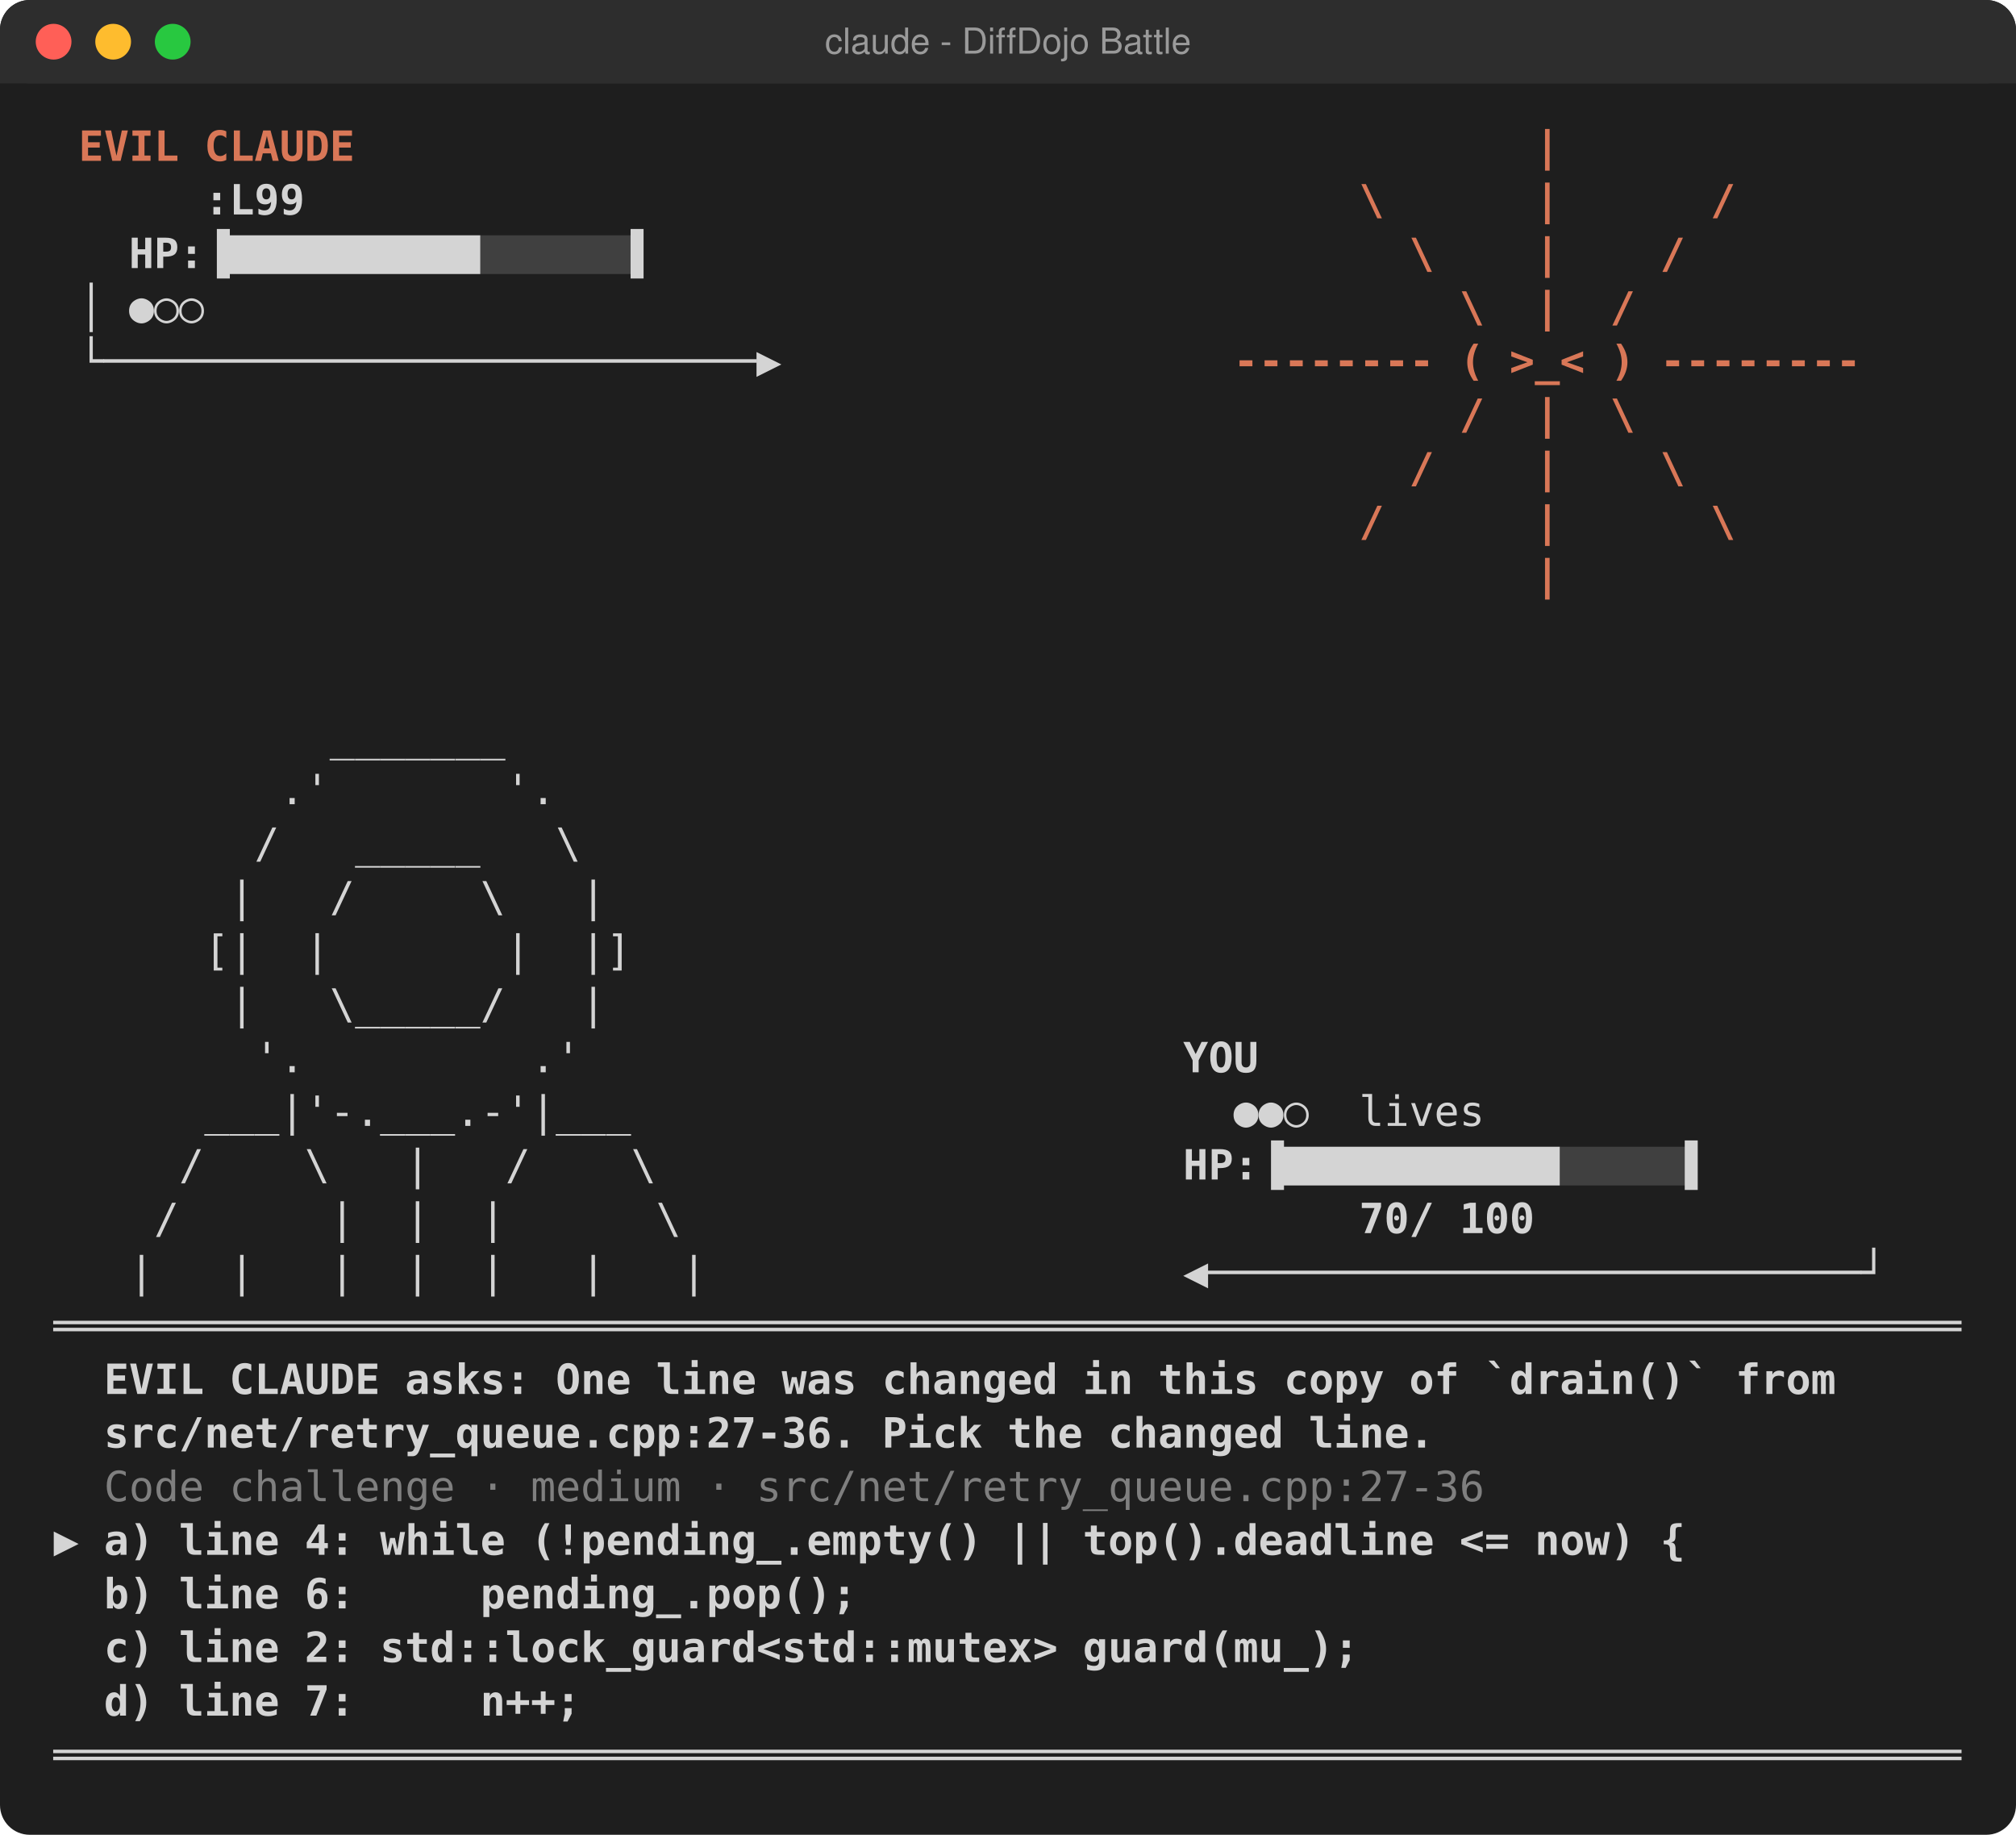
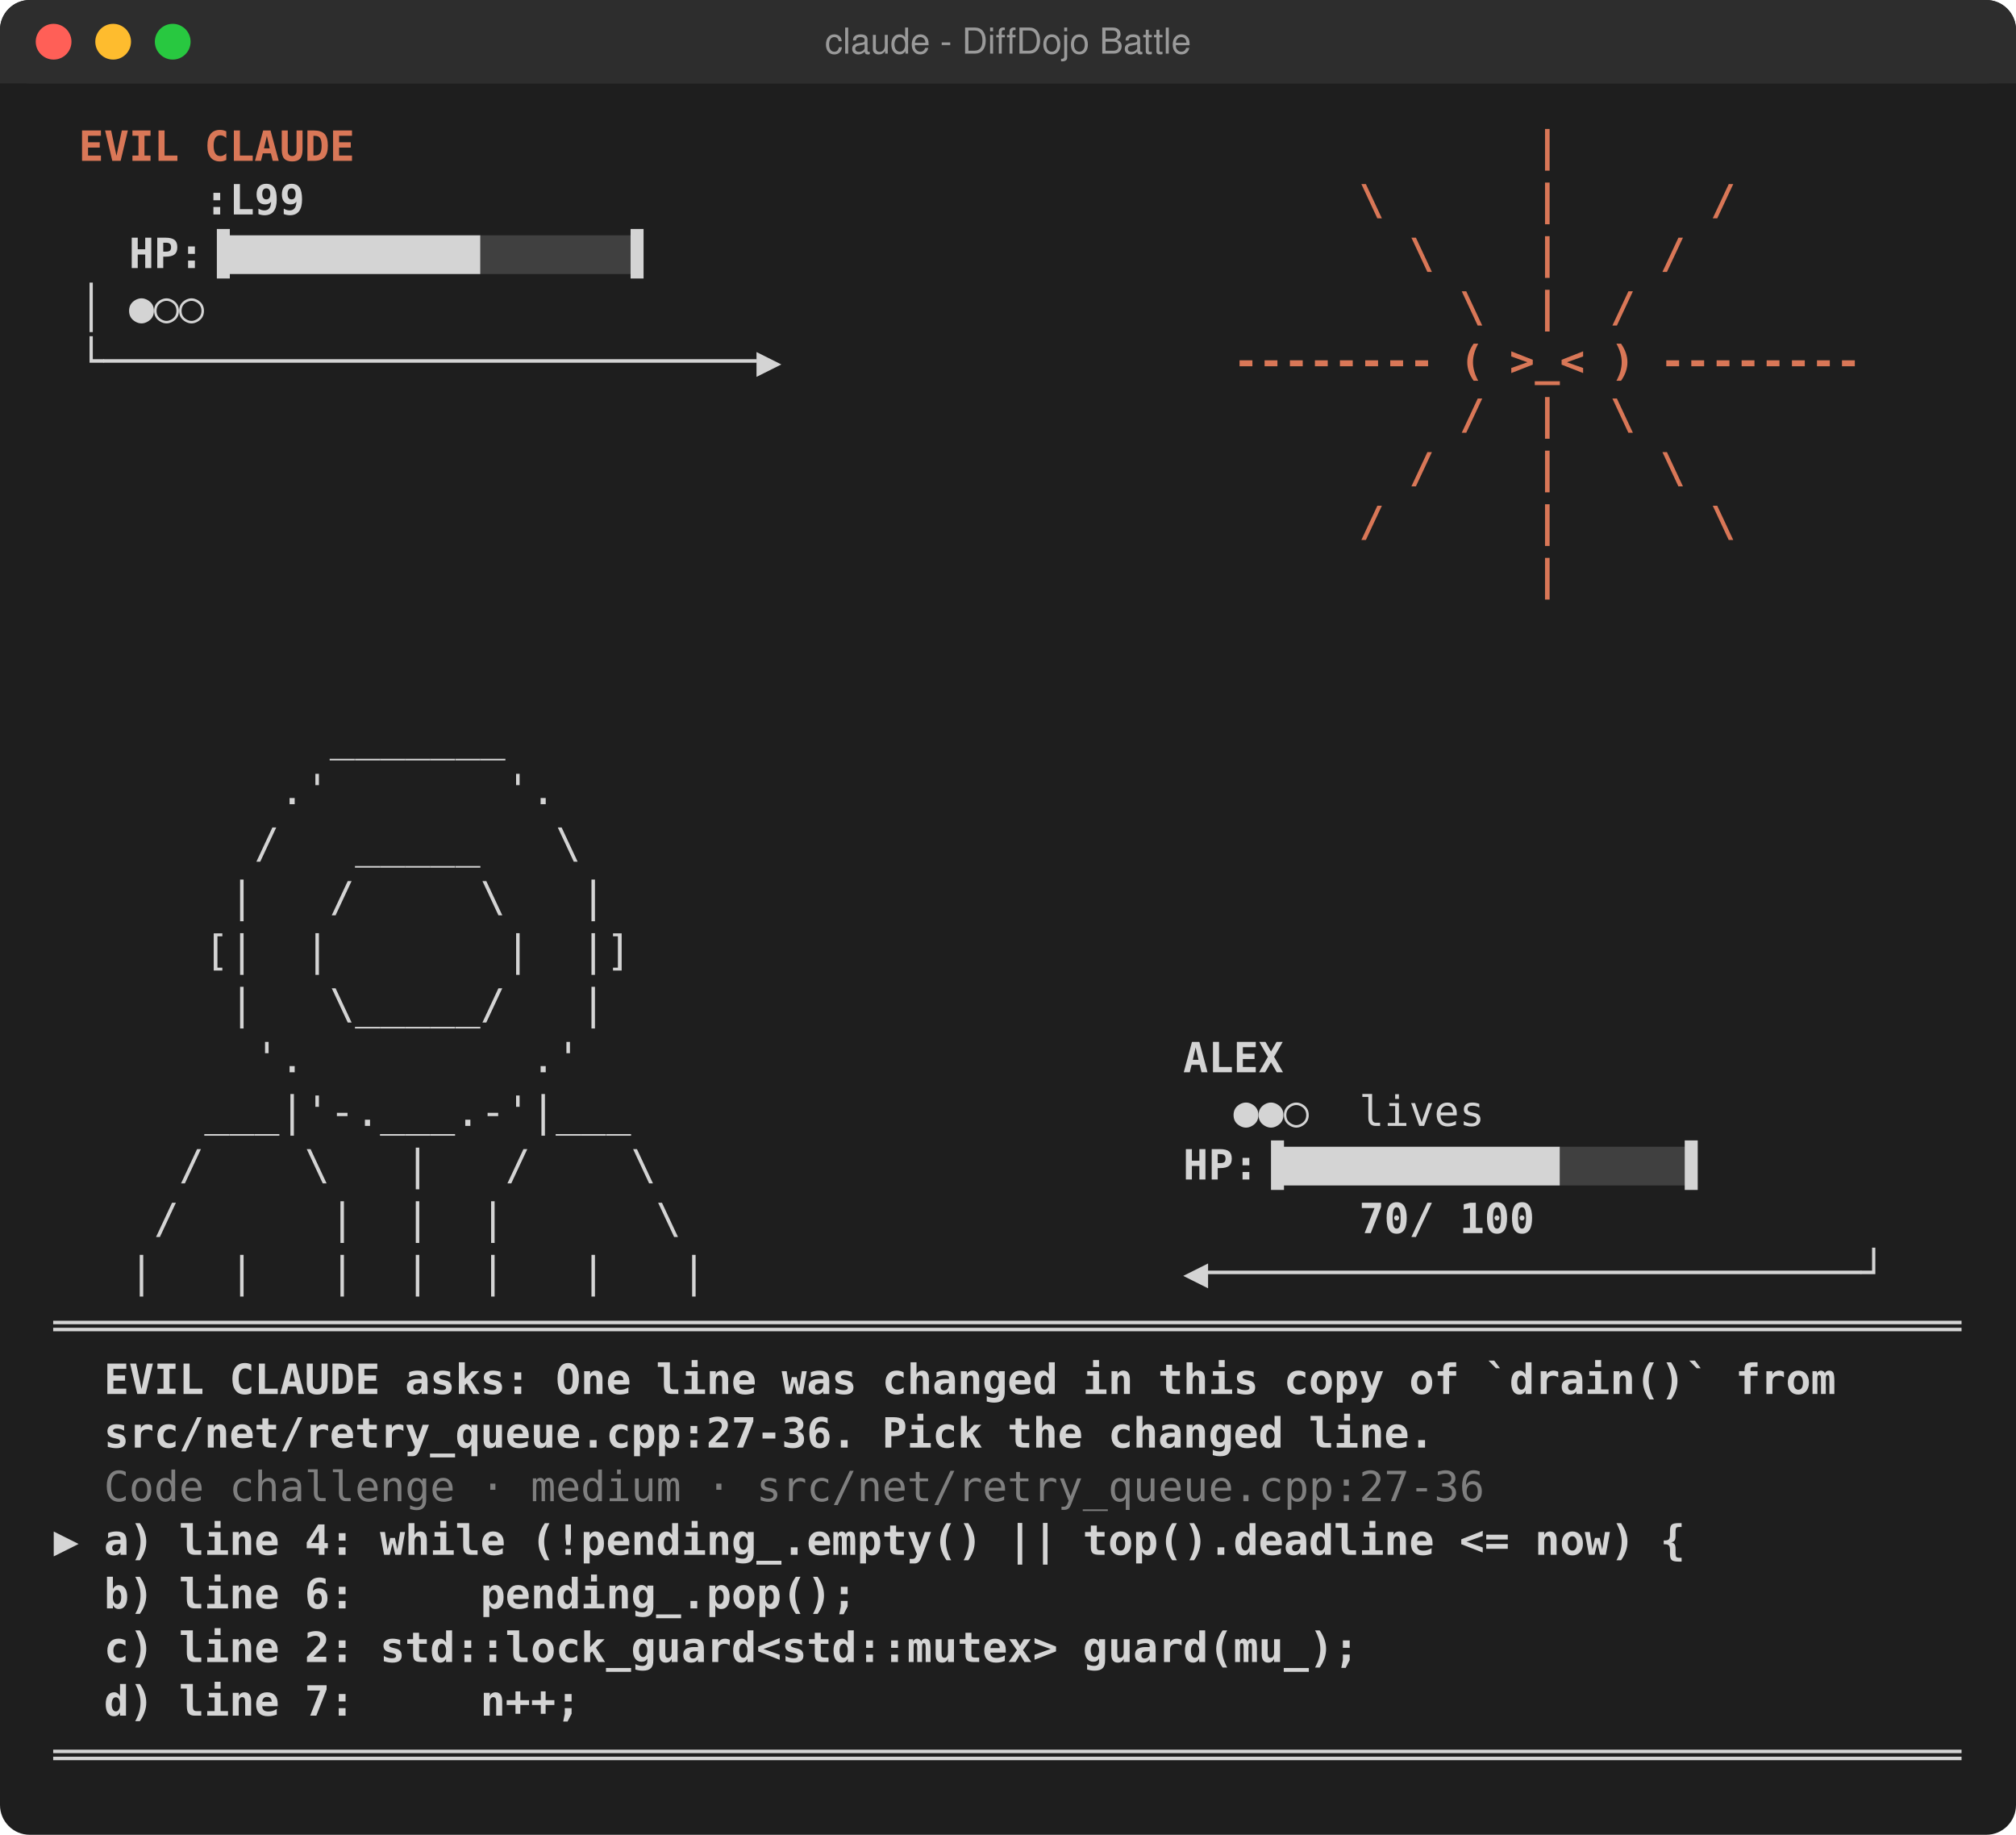
<svg xmlns="http://www.w3.org/2000/svg" width="677" height="616" viewBox="0 0 677 616" role="img" aria-label="DiffDojo Battle: fighting Evil Claude in the terminal">
  <rect width="677" height="616" rx="10" fill="#1e1e1e" />
  <rect width="677" height="28" rx="10" fill="#2d2d2d" />
  <rect y="18" width="677" height="10" fill="#2d2d2d" />
  <circle cx="18" cy="14" r="6" fill="#ff5f57" />
  <circle cx="38" cy="14" r="6" fill="#febc2e" />
  <circle cx="58" cy="14" r="6" fill="#28c840" />
  <text x="338.5" y="18" fill="#9a9a9a" font-family="Segoe UI, Helvetica, Arial, sans-serif" font-size="12" text-anchor="middle">claude - DiffDojo Battle</text>
  <g font-family="Cascadia Mono, Consolas, Menlo, 'DejaVu Sans Mono', 'Liberation Mono', monospace" font-size="14">
    <text x="26.4" y="54" fill="#d97757" font-weight="700">E</text>
    <text x="34.9" y="54" fill="#d97757" font-weight="700">V</text>
    <text x="43.3" y="54" fill="#d97757" font-weight="700">I</text>
    <text x="51.7" y="54" fill="#d97757" font-weight="700">L</text>
    <text x="68.6" y="54" fill="#d97757" font-weight="700">C</text>
    <text x="77.0" y="54" fill="#d97757" font-weight="700">L</text>
    <text x="85.4" y="54" fill="#d97757" font-weight="700">A</text>
    <text x="93.9" y="54" fill="#d97757" font-weight="700">U</text>
    <text x="102.3" y="54" fill="#d97757" font-weight="700">D</text>
    <text x="110.7" y="54" fill="#d97757" font-weight="700">E</text>
    <text x="515.4" y="54" fill="#d97757" font-weight="700">|</text>
    <text x="68.6" y="72" fill="#d4d4d4" font-weight="700">:</text>
    <text x="77.0" y="72" fill="#d4d4d4" font-weight="700">L</text>
    <text x="85.4" y="72" fill="#d4d4d4" font-weight="700">9</text>
    <text x="93.9" y="72" fill="#d4d4d4" font-weight="700">9</text>
    <text x="456.4" y="72" fill="#d97757" font-weight="700">\</text>
    <text x="515.4" y="72" fill="#d97757" font-weight="700">|</text>
    <text x="574.4" y="72" fill="#d97757" font-weight="700">/</text>
    <text x="43.3" y="90" fill="#d4d4d4" font-weight="700">H</text>
    <text x="51.7" y="90" fill="#d4d4d4" font-weight="700">P</text>
    <text x="60.1" y="90" fill="#d4d4d4" font-weight="700">:</text>
    <text x="68.6" y="90" fill="#d4d4d4">▐</text>
    <rect x="77.0" y="79" width="84.3" height="13" fill="#d4d4d4" />
    <rect x="161.3" y="79" width="50.6" height="13" fill="#7f7f7f" opacity="0.35" />
    <text x="211.9" y="90" fill="#d4d4d4">▌</text>
    <text x="473.2" y="90" fill="#d97757" font-weight="700">\</text>
    <text x="515.4" y="90" fill="#d97757" font-weight="700">|</text>
    <text x="557.5" y="90" fill="#d97757" font-weight="700">/</text>
    <text x="26.4" y="108" fill="#d4d4d4">│</text>
    <text x="43.3" y="108" fill="#d4d4d4">●</text>
    <text x="51.7" y="108" fill="#d4d4d4">○</text>
    <text x="60.1" y="108" fill="#d4d4d4">○</text>
    <text x="490.1" y="108" fill="#d97757" font-weight="700">\</text>
    <text x="515.4" y="108" fill="#d97757" font-weight="700">|</text>
    <text x="540.7" y="108" fill="#d97757" font-weight="700">/</text>
    <text x="26.4" y="126" fill="#d4d4d4">└</text>
    <text x="34.9" y="126" fill="#d4d4d4" textLength="219.2" lengthAdjust="spacingAndGlyphs">──────────────────────────</text>
    <text x="254.0" y="126" fill="#d4d4d4">▶</text>
    <text x="414.2" y="126" fill="#d97757" font-weight="700">-</text>
    <text x="422.6" y="126" fill="#d97757" font-weight="700">-</text>
    <text x="431.1" y="126" fill="#d97757" font-weight="700">-</text>
    <text x="439.5" y="126" fill="#d97757" font-weight="700">-</text>
    <text x="447.9" y="126" fill="#d97757" font-weight="700">-</text>
    <text x="456.4" y="126" fill="#d97757" font-weight="700">-</text>
    <text x="464.8" y="126" fill="#d97757" font-weight="700">-</text>
    <text x="473.2" y="126" fill="#d97757" font-weight="700">-</text>
    <text x="490.1" y="126" fill="#d97757" font-weight="700">(</text>
    <text x="506.9" y="126" fill="#d97757" font-weight="700">&gt;</text>
    <text x="515.4" y="126" fill="#d97757" font-weight="700">_</text>
    <text x="523.8" y="126" fill="#d97757" font-weight="700">&lt;</text>
    <text x="540.7" y="126" fill="#d97757" font-weight="700">)</text>
    <text x="557.5" y="126" fill="#d97757" font-weight="700">-</text>
    <text x="565.9" y="126" fill="#d97757" font-weight="700">-</text>
    <text x="574.4" y="126" fill="#d97757" font-weight="700">-</text>
    <text x="582.8" y="126" fill="#d97757" font-weight="700">-</text>
    <text x="591.2" y="126" fill="#d97757" font-weight="700">-</text>
    <text x="599.7" y="126" fill="#d97757" font-weight="700">-</text>
    <text x="608.1" y="126" fill="#d97757" font-weight="700">-</text>
    <text x="616.5" y="126" fill="#d97757" font-weight="700">-</text>
    <text x="490.1" y="144" fill="#d97757" font-weight="700">/</text>
    <text x="515.4" y="144" fill="#d97757" font-weight="700">|</text>
    <text x="540.7" y="144" fill="#d97757" font-weight="700">\</text>
    <text x="473.2" y="162" fill="#d97757" font-weight="700">/</text>
    <text x="515.4" y="162" fill="#d97757" font-weight="700">|</text>
    <text x="557.5" y="162" fill="#d97757" font-weight="700">\</text>
    <text x="456.4" y="180" fill="#d97757" font-weight="700">/</text>
    <text x="515.4" y="180" fill="#d97757" font-weight="700">|</text>
    <text x="574.4" y="180" fill="#d97757" font-weight="700">\</text>
    <text x="515.4" y="198" fill="#d97757" font-weight="700">|</text>
    <text x="110.7" y="252" fill="#d4d4d4">_</text>
    <text x="119.2" y="252" fill="#d4d4d4">_</text>
    <text x="127.6" y="252" fill="#d4d4d4">_</text>
    <text x="136.0" y="252" fill="#d4d4d4">_</text>
    <text x="144.4" y="252" fill="#d4d4d4">_</text>
    <text x="152.9" y="252" fill="#d4d4d4">_</text>
    <text x="161.3" y="252" fill="#d4d4d4">_</text>
    <text x="93.9" y="270" fill="#d4d4d4">.</text>
    <text x="102.3" y="270" fill="#d4d4d4">'</text>
    <text x="169.7" y="270" fill="#d4d4d4">'</text>
    <text x="178.2" y="270" fill="#d4d4d4">.</text>
    <text x="85.4" y="288" fill="#d4d4d4">/</text>
    <text x="119.2" y="288" fill="#d4d4d4">_</text>
    <text x="127.6" y="288" fill="#d4d4d4">_</text>
    <text x="136.0" y="288" fill="#d4d4d4">_</text>
    <text x="144.4" y="288" fill="#d4d4d4">_</text>
    <text x="152.9" y="288" fill="#d4d4d4">_</text>
    <text x="186.6" y="288" fill="#d4d4d4">\</text>
    <text x="77.0" y="306" fill="#d4d4d4">|</text>
    <text x="110.7" y="306" fill="#d4d4d4">/</text>
    <text x="161.3" y="306" fill="#d4d4d4">\</text>
    <text x="195.0" y="306" fill="#d4d4d4">|</text>
    <text x="68.6" y="324" fill="#d4d4d4">[</text>
    <text x="77.0" y="324" fill="#d4d4d4">|</text>
    <text x="102.3" y="324" fill="#d4d4d4">|</text>
    <text x="169.7" y="324" fill="#d4d4d4">|</text>
    <text x="195.0" y="324" fill="#d4d4d4">|</text>
    <text x="203.5" y="324" fill="#d4d4d4">]</text>
    <text x="77.0" y="342" fill="#d4d4d4">|</text>
    <text x="110.7" y="342" fill="#d4d4d4">\</text>
    <text x="119.2" y="342" fill="#d4d4d4">_</text>
    <text x="127.6" y="342" fill="#d4d4d4">_</text>
    <text x="136.0" y="342" fill="#d4d4d4">_</text>
    <text x="144.4" y="342" fill="#d4d4d4">_</text>
    <text x="152.9" y="342" fill="#d4d4d4">_</text>
    <text x="161.3" y="342" fill="#d4d4d4">/</text>
    <text x="195.0" y="342" fill="#d4d4d4">|</text>
    <text x="85.4" y="360" fill="#d4d4d4">'</text>
    <text x="93.9" y="360" fill="#d4d4d4">.</text>
    <text x="178.2" y="360" fill="#d4d4d4">.</text>
    <text x="186.6" y="360" fill="#d4d4d4">'</text>
-     <text x="397.3" y="360" fill="#d4d4d4" font-weight="700">Y</text>
-     <text x="405.8" y="360" fill="#d4d4d4" font-weight="700">O</text>
-     <text x="414.2" y="360" fill="#d4d4d4" font-weight="700">U</text>
+     <text x="397.3" y="360" fill="#d4d4d4" font-weight="700">A</text>
+     <text x="405.8" y="360" fill="#d4d4d4" font-weight="700">L</text>
+     <text x="414.2" y="360" fill="#d4d4d4" font-weight="700">E</text>
+     <text x="422.6" y="360" fill="#d4d4d4" font-weight="700">X</text>
    <text x="68.6" y="378" fill="#d4d4d4">_</text>
    <text x="77.0" y="378" fill="#d4d4d4">_</text>
    <text x="85.4" y="378" fill="#d4d4d4">_</text>
    <text x="93.9" y="378" fill="#d4d4d4">|</text>
    <text x="102.3" y="378" fill="#d4d4d4">'</text>
    <text x="110.7" y="378" fill="#d4d4d4">-</text>
    <text x="119.2" y="378" fill="#d4d4d4">.</text>
    <text x="127.6" y="378" fill="#d4d4d4">_</text>
    <text x="136.0" y="378" fill="#d4d4d4">_</text>
    <text x="144.4" y="378" fill="#d4d4d4">_</text>
    <text x="152.9" y="378" fill="#d4d4d4">.</text>
    <text x="161.3" y="378" fill="#d4d4d4">-</text>
    <text x="169.7" y="378" fill="#d4d4d4">'</text>
    <text x="178.2" y="378" fill="#d4d4d4">|</text>
    <text x="186.6" y="378" fill="#d4d4d4">_</text>
    <text x="195.0" y="378" fill="#d4d4d4">_</text>
    <text x="203.5" y="378" fill="#d4d4d4">_</text>
    <text x="414.2" y="378" fill="#d4d4d4">●</text>
    <text x="422.6" y="378" fill="#d4d4d4">●</text>
    <text x="431.1" y="378" fill="#d4d4d4">○</text>
    <text x="456.4" y="378" fill="#d4d4d4">l</text>
    <text x="464.8" y="378" fill="#d4d4d4">i</text>
    <text x="473.2" y="378" fill="#d4d4d4">v</text>
    <text x="481.6" y="378" fill="#d4d4d4">e</text>
    <text x="490.1" y="378" fill="#d4d4d4">s</text>
    <text x="60.1" y="396" fill="#d4d4d4">/</text>
    <text x="102.3" y="396" fill="#d4d4d4">\</text>
    <text x="136.0" y="396" fill="#d4d4d4">|</text>
    <text x="169.7" y="396" fill="#d4d4d4">/</text>
    <text x="211.9" y="396" fill="#d4d4d4">\</text>
    <text x="397.3" y="396" fill="#d4d4d4" font-weight="700">H</text>
    <text x="405.8" y="396" fill="#d4d4d4" font-weight="700">P</text>
    <text x="414.2" y="396" fill="#d4d4d4" font-weight="700">:</text>
    <text x="422.6" y="396" fill="#d4d4d4">▐</text>
    <rect x="431.1" y="385" width="92.7" height="13" fill="#d4d4d4" />
    <rect x="523.8" y="385" width="42.1" height="13" fill="#7f7f7f" opacity="0.35" />
    <text x="565.9" y="396" fill="#d4d4d4">▌</text>
    <text x="51.7" y="414" fill="#d4d4d4">/</text>
    <text x="110.7" y="414" fill="#d4d4d4">|</text>
    <text x="136.0" y="414" fill="#d4d4d4">|</text>
    <text x="161.3" y="414" fill="#d4d4d4">|</text>
    <text x="220.3" y="414" fill="#d4d4d4">\</text>
    <text x="456.4" y="414" fill="#d4d4d4" font-weight="700">7</text>
    <text x="464.8" y="414" fill="#d4d4d4" font-weight="700">0</text>
    <text x="473.2" y="414" fill="#d4d4d4" font-weight="700">/</text>
    <text x="490.1" y="414" fill="#d4d4d4" font-weight="700">1</text>
    <text x="498.5" y="414" fill="#d4d4d4" font-weight="700">0</text>
    <text x="506.9" y="414" fill="#d4d4d4" font-weight="700">0</text>
    <text x="43.3" y="432" fill="#d4d4d4">|</text>
    <text x="77.0" y="432" fill="#d4d4d4">|</text>
    <text x="110.7" y="432" fill="#d4d4d4">|</text>
    <text x="136.0" y="432" fill="#d4d4d4">|</text>
    <text x="161.3" y="432" fill="#d4d4d4">|</text>
    <text x="195.0" y="432" fill="#d4d4d4">|</text>
    <text x="228.8" y="432" fill="#d4d4d4">|</text>
    <text x="397.3" y="432" fill="#d4d4d4">◀</text>
    <text x="405.8" y="432" fill="#d4d4d4" textLength="219.2" lengthAdjust="spacingAndGlyphs">──────────────────────────</text>
    <text x="625.0" y="432" fill="#d4d4d4">┘</text>
    <text x="18.0" y="450" fill="#d4d4d4" textLength="640.7" lengthAdjust="spacingAndGlyphs">════════════════════════════════════════════════════════════════════════════</text>
    <text x="34.9" y="468" fill="#d4d4d4" font-weight="700">E</text>
    <text x="43.3" y="468" fill="#d4d4d4" font-weight="700">V</text>
    <text x="51.7" y="468" fill="#d4d4d4" font-weight="700">I</text>
    <text x="60.1" y="468" fill="#d4d4d4" font-weight="700">L</text>
    <text x="77.0" y="468" fill="#d4d4d4" font-weight="700">C</text>
    <text x="85.4" y="468" fill="#d4d4d4" font-weight="700">L</text>
    <text x="93.9" y="468" fill="#d4d4d4" font-weight="700">A</text>
    <text x="102.3" y="468" fill="#d4d4d4" font-weight="700">U</text>
    <text x="110.7" y="468" fill="#d4d4d4" font-weight="700">D</text>
    <text x="119.2" y="468" fill="#d4d4d4" font-weight="700">E</text>
    <text x="136.0" y="468" fill="#d4d4d4" font-weight="700">a</text>
    <text x="144.4" y="468" fill="#d4d4d4" font-weight="700">s</text>
    <text x="152.9" y="468" fill="#d4d4d4" font-weight="700">k</text>
    <text x="161.3" y="468" fill="#d4d4d4" font-weight="700">s</text>
    <text x="169.7" y="468" fill="#d4d4d4" font-weight="700">:</text>
    <text x="186.6" y="468" fill="#d4d4d4" font-weight="700">O</text>
    <text x="195.0" y="468" fill="#d4d4d4" font-weight="700">n</text>
    <text x="203.5" y="468" fill="#d4d4d4" font-weight="700">e</text>
    <text x="220.3" y="468" fill="#d4d4d4" font-weight="700">l</text>
    <text x="228.8" y="468" fill="#d4d4d4" font-weight="700">i</text>
    <text x="237.2" y="468" fill="#d4d4d4" font-weight="700">n</text>
    <text x="245.6" y="468" fill="#d4d4d4" font-weight="700">e</text>
    <text x="262.5" y="468" fill="#d4d4d4" font-weight="700">w</text>
    <text x="270.9" y="468" fill="#d4d4d4" font-weight="700">a</text>
    <text x="279.3" y="468" fill="#d4d4d4" font-weight="700">s</text>
    <text x="296.2" y="468" fill="#d4d4d4" font-weight="700">c</text>
    <text x="304.6" y="468" fill="#d4d4d4" font-weight="700">h</text>
    <text x="313.1" y="468" fill="#d4d4d4" font-weight="700">a</text>
    <text x="321.5" y="468" fill="#d4d4d4" font-weight="700">n</text>
    <text x="329.9" y="468" fill="#d4d4d4" font-weight="700">g</text>
    <text x="338.3" y="468" fill="#d4d4d4" font-weight="700">e</text>
    <text x="346.8" y="468" fill="#d4d4d4" font-weight="700">d</text>
    <text x="363.6" y="468" fill="#d4d4d4" font-weight="700">i</text>
    <text x="372.1" y="468" fill="#d4d4d4" font-weight="700">n</text>
    <text x="388.9" y="468" fill="#d4d4d4" font-weight="700">t</text>
    <text x="397.3" y="468" fill="#d4d4d4" font-weight="700">h</text>
    <text x="405.8" y="468" fill="#d4d4d4" font-weight="700">i</text>
    <text x="414.2" y="468" fill="#d4d4d4" font-weight="700">s</text>
    <text x="431.1" y="468" fill="#d4d4d4" font-weight="700">c</text>
    <text x="439.5" y="468" fill="#d4d4d4" font-weight="700">o</text>
    <text x="447.9" y="468" fill="#d4d4d4" font-weight="700">p</text>
    <text x="456.4" y="468" fill="#d4d4d4" font-weight="700">y</text>
    <text x="473.2" y="468" fill="#d4d4d4" font-weight="700">o</text>
    <text x="481.6" y="468" fill="#d4d4d4" font-weight="700">f</text>
    <text x="498.5" y="468" fill="#d4d4d4" font-weight="700">`</text>
    <text x="506.9" y="468" fill="#d4d4d4" font-weight="700">d</text>
    <text x="515.4" y="468" fill="#d4d4d4" font-weight="700">r</text>
    <text x="523.8" y="468" fill="#d4d4d4" font-weight="700">a</text>
    <text x="532.2" y="468" fill="#d4d4d4" font-weight="700">i</text>
    <text x="540.7" y="468" fill="#d4d4d4" font-weight="700">n</text>
    <text x="549.1" y="468" fill="#d4d4d4" font-weight="700">(</text>
    <text x="557.5" y="468" fill="#d4d4d4" font-weight="700">)</text>
    <text x="565.9" y="468" fill="#d4d4d4" font-weight="700">`</text>
    <text x="582.8" y="468" fill="#d4d4d4" font-weight="700">f</text>
    <text x="591.2" y="468" fill="#d4d4d4" font-weight="700">r</text>
    <text x="599.7" y="468" fill="#d4d4d4" font-weight="700">o</text>
    <text x="608.1" y="468" fill="#d4d4d4" font-weight="700">m</text>
    <text x="34.9" y="486" fill="#d4d4d4" font-weight="700">s</text>
    <text x="43.3" y="486" fill="#d4d4d4" font-weight="700">r</text>
    <text x="51.7" y="486" fill="#d4d4d4" font-weight="700">c</text>
    <text x="60.1" y="486" fill="#d4d4d4" font-weight="700">/</text>
    <text x="68.6" y="486" fill="#d4d4d4" font-weight="700">n</text>
    <text x="77.0" y="486" fill="#d4d4d4" font-weight="700">e</text>
    <text x="85.4" y="486" fill="#d4d4d4" font-weight="700">t</text>
    <text x="93.9" y="486" fill="#d4d4d4" font-weight="700">/</text>
    <text x="102.3" y="486" fill="#d4d4d4" font-weight="700">r</text>
    <text x="110.7" y="486" fill="#d4d4d4" font-weight="700">e</text>
    <text x="119.2" y="486" fill="#d4d4d4" font-weight="700">t</text>
    <text x="127.6" y="486" fill="#d4d4d4" font-weight="700">r</text>
    <text x="136.0" y="486" fill="#d4d4d4" font-weight="700">y</text>
    <text x="144.4" y="486" fill="#d4d4d4" font-weight="700">_</text>
    <text x="152.9" y="486" fill="#d4d4d4" font-weight="700">q</text>
    <text x="161.3" y="486" fill="#d4d4d4" font-weight="700">u</text>
    <text x="169.7" y="486" fill="#d4d4d4" font-weight="700">e</text>
    <text x="178.2" y="486" fill="#d4d4d4" font-weight="700">u</text>
    <text x="186.6" y="486" fill="#d4d4d4" font-weight="700">e</text>
    <text x="195.0" y="486" fill="#d4d4d4" font-weight="700">.</text>
    <text x="203.5" y="486" fill="#d4d4d4" font-weight="700">c</text>
    <text x="211.9" y="486" fill="#d4d4d4" font-weight="700">p</text>
    <text x="220.3" y="486" fill="#d4d4d4" font-weight="700">p</text>
    <text x="228.8" y="486" fill="#d4d4d4" font-weight="700">:</text>
    <text x="237.2" y="486" fill="#d4d4d4" font-weight="700">2</text>
    <text x="245.6" y="486" fill="#d4d4d4" font-weight="700">7</text>
    <text x="254.0" y="486" fill="#d4d4d4" font-weight="700">-</text>
    <text x="262.5" y="486" fill="#d4d4d4" font-weight="700">3</text>
    <text x="270.9" y="486" fill="#d4d4d4" font-weight="700">6</text>
    <text x="279.3" y="486" fill="#d4d4d4" font-weight="700">.</text>
    <text x="296.2" y="486" fill="#d4d4d4" font-weight="700">P</text>
    <text x="304.6" y="486" fill="#d4d4d4" font-weight="700">i</text>
    <text x="313.1" y="486" fill="#d4d4d4" font-weight="700">c</text>
    <text x="321.5" y="486" fill="#d4d4d4" font-weight="700">k</text>
    <text x="338.3" y="486" fill="#d4d4d4" font-weight="700">t</text>
    <text x="346.8" y="486" fill="#d4d4d4" font-weight="700">h</text>
    <text x="355.2" y="486" fill="#d4d4d4" font-weight="700">e</text>
    <text x="372.1" y="486" fill="#d4d4d4" font-weight="700">c</text>
    <text x="380.5" y="486" fill="#d4d4d4" font-weight="700">h</text>
    <text x="388.9" y="486" fill="#d4d4d4" font-weight="700">a</text>
    <text x="397.3" y="486" fill="#d4d4d4" font-weight="700">n</text>
    <text x="405.8" y="486" fill="#d4d4d4" font-weight="700">g</text>
    <text x="414.2" y="486" fill="#d4d4d4" font-weight="700">e</text>
    <text x="422.6" y="486" fill="#d4d4d4" font-weight="700">d</text>
    <text x="439.5" y="486" fill="#d4d4d4" font-weight="700">l</text>
    <text x="447.9" y="486" fill="#d4d4d4" font-weight="700">i</text>
    <text x="456.4" y="486" fill="#d4d4d4" font-weight="700">n</text>
    <text x="464.8" y="486" fill="#d4d4d4" font-weight="700">e</text>
    <text x="473.2" y="486" fill="#d4d4d4" font-weight="700">.</text>
    <text x="34.9" y="504" fill="#7f7f7f">C</text>
    <text x="43.3" y="504" fill="#7f7f7f">o</text>
    <text x="51.7" y="504" fill="#7f7f7f">d</text>
    <text x="60.1" y="504" fill="#7f7f7f">e</text>
    <text x="77.0" y="504" fill="#7f7f7f">c</text>
    <text x="85.4" y="504" fill="#7f7f7f">h</text>
    <text x="93.9" y="504" fill="#7f7f7f">a</text>
    <text x="102.3" y="504" fill="#7f7f7f">l</text>
    <text x="110.7" y="504" fill="#7f7f7f">l</text>
    <text x="119.2" y="504" fill="#7f7f7f">e</text>
    <text x="127.6" y="504" fill="#7f7f7f">n</text>
    <text x="136.0" y="504" fill="#7f7f7f">g</text>
    <text x="144.4" y="504" fill="#7f7f7f">e</text>
    <text x="161.3" y="504" fill="#7f7f7f">·</text>
    <text x="178.2" y="504" fill="#7f7f7f">m</text>
    <text x="186.6" y="504" fill="#7f7f7f">e</text>
    <text x="195.0" y="504" fill="#7f7f7f">d</text>
    <text x="203.5" y="504" fill="#7f7f7f">i</text>
    <text x="211.9" y="504" fill="#7f7f7f">u</text>
    <text x="220.3" y="504" fill="#7f7f7f">m</text>
    <text x="237.2" y="504" fill="#7f7f7f">·</text>
    <text x="254.0" y="504" fill="#7f7f7f">s</text>
    <text x="262.5" y="504" fill="#7f7f7f">r</text>
    <text x="270.9" y="504" fill="#7f7f7f">c</text>
    <text x="279.3" y="504" fill="#7f7f7f">/</text>
    <text x="287.8" y="504" fill="#7f7f7f">n</text>
    <text x="296.2" y="504" fill="#7f7f7f">e</text>
    <text x="304.6" y="504" fill="#7f7f7f">t</text>
    <text x="313.1" y="504" fill="#7f7f7f">/</text>
    <text x="321.5" y="504" fill="#7f7f7f">r</text>
    <text x="329.9" y="504" fill="#7f7f7f">e</text>
    <text x="338.3" y="504" fill="#7f7f7f">t</text>
    <text x="346.8" y="504" fill="#7f7f7f">r</text>
    <text x="355.2" y="504" fill="#7f7f7f">y</text>
    <text x="363.6" y="504" fill="#7f7f7f">_</text>
    <text x="372.1" y="504" fill="#7f7f7f">q</text>
    <text x="380.5" y="504" fill="#7f7f7f">u</text>
    <text x="388.9" y="504" fill="#7f7f7f">e</text>
    <text x="397.3" y="504" fill="#7f7f7f">u</text>
    <text x="405.8" y="504" fill="#7f7f7f">e</text>
    <text x="414.2" y="504" fill="#7f7f7f">.</text>
    <text x="422.6" y="504" fill="#7f7f7f">c</text>
    <text x="431.1" y="504" fill="#7f7f7f">p</text>
    <text x="439.5" y="504" fill="#7f7f7f">p</text>
    <text x="447.9" y="504" fill="#7f7f7f">:</text>
    <text x="456.4" y="504" fill="#7f7f7f">2</text>
    <text x="464.8" y="504" fill="#7f7f7f">7</text>
    <text x="473.2" y="504" fill="#7f7f7f">-</text>
    <text x="481.6" y="504" fill="#7f7f7f">3</text>
    <text x="490.1" y="504" fill="#7f7f7f">6</text>
    <text x="18.0" y="522" fill="#d4d4d4" font-weight="700">▶</text>
    <text x="34.9" y="522" fill="#d4d4d4" font-weight="700">a</text>
    <text x="43.3" y="522" fill="#d4d4d4" font-weight="700">)</text>
    <text x="60.1" y="522" fill="#d4d4d4" font-weight="700">l</text>
    <text x="68.6" y="522" fill="#d4d4d4" font-weight="700">i</text>
    <text x="77.0" y="522" fill="#d4d4d4" font-weight="700">n</text>
    <text x="85.4" y="522" fill="#d4d4d4" font-weight="700">e</text>
    <text x="102.3" y="522" fill="#d4d4d4" font-weight="700">4</text>
    <text x="110.7" y="522" fill="#d4d4d4" font-weight="700">:</text>
    <text x="127.6" y="522" fill="#d4d4d4" font-weight="700">w</text>
    <text x="136.0" y="522" fill="#d4d4d4" font-weight="700">h</text>
    <text x="144.4" y="522" fill="#d4d4d4" font-weight="700">i</text>
    <text x="152.9" y="522" fill="#d4d4d4" font-weight="700">l</text>
    <text x="161.3" y="522" fill="#d4d4d4" font-weight="700">e</text>
    <text x="178.2" y="522" fill="#d4d4d4" font-weight="700">(</text>
    <text x="186.6" y="522" fill="#d4d4d4" font-weight="700">!</text>
    <text x="195.0" y="522" fill="#d4d4d4" font-weight="700">p</text>
    <text x="203.5" y="522" fill="#d4d4d4" font-weight="700">e</text>
    <text x="211.9" y="522" fill="#d4d4d4" font-weight="700">n</text>
    <text x="220.3" y="522" fill="#d4d4d4" font-weight="700">d</text>
    <text x="228.8" y="522" fill="#d4d4d4" font-weight="700">i</text>
    <text x="237.2" y="522" fill="#d4d4d4" font-weight="700">n</text>
    <text x="245.6" y="522" fill="#d4d4d4" font-weight="700">g</text>
    <text x="254.0" y="522" fill="#d4d4d4" font-weight="700">_</text>
    <text x="262.5" y="522" fill="#d4d4d4" font-weight="700">.</text>
    <text x="270.9" y="522" fill="#d4d4d4" font-weight="700">e</text>
    <text x="279.3" y="522" fill="#d4d4d4" font-weight="700">m</text>
    <text x="287.8" y="522" fill="#d4d4d4" font-weight="700">p</text>
    <text x="296.2" y="522" fill="#d4d4d4" font-weight="700">t</text>
    <text x="304.6" y="522" fill="#d4d4d4" font-weight="700">y</text>
    <text x="313.1" y="522" fill="#d4d4d4" font-weight="700">(</text>
    <text x="321.5" y="522" fill="#d4d4d4" font-weight="700">)</text>
    <text x="338.3" y="522" fill="#d4d4d4" font-weight="700">|</text>
    <text x="346.8" y="522" fill="#d4d4d4" font-weight="700">|</text>
    <text x="363.6" y="522" fill="#d4d4d4" font-weight="700">t</text>
    <text x="372.1" y="522" fill="#d4d4d4" font-weight="700">o</text>
    <text x="380.5" y="522" fill="#d4d4d4" font-weight="700">p</text>
    <text x="388.9" y="522" fill="#d4d4d4" font-weight="700">(</text>
    <text x="397.3" y="522" fill="#d4d4d4" font-weight="700">)</text>
    <text x="405.8" y="522" fill="#d4d4d4" font-weight="700">.</text>
    <text x="414.2" y="522" fill="#d4d4d4" font-weight="700">d</text>
    <text x="422.6" y="522" fill="#d4d4d4" font-weight="700">e</text>
    <text x="431.1" y="522" fill="#d4d4d4" font-weight="700">a</text>
    <text x="439.5" y="522" fill="#d4d4d4" font-weight="700">d</text>
    <text x="447.9" y="522" fill="#d4d4d4" font-weight="700">l</text>
    <text x="456.4" y="522" fill="#d4d4d4" font-weight="700">i</text>
    <text x="464.8" y="522" fill="#d4d4d4" font-weight="700">n</text>
    <text x="473.2" y="522" fill="#d4d4d4" font-weight="700">e</text>
    <text x="490.1" y="522" fill="#d4d4d4" font-weight="700">&lt;</text>
    <text x="498.5" y="522" fill="#d4d4d4" font-weight="700">=</text>
    <text x="515.4" y="522" fill="#d4d4d4" font-weight="700">n</text>
    <text x="523.8" y="522" fill="#d4d4d4" font-weight="700">o</text>
    <text x="532.2" y="522" fill="#d4d4d4" font-weight="700">w</text>
    <text x="540.7" y="522" fill="#d4d4d4" font-weight="700">)</text>
    <text x="557.5" y="522" fill="#d4d4d4" font-weight="700">{</text>
    <text x="34.9" y="540" fill="#d4d4d4" font-weight="700">b</text>
    <text x="43.3" y="540" fill="#d4d4d4" font-weight="700">)</text>
    <text x="60.1" y="540" fill="#d4d4d4" font-weight="700">l</text>
    <text x="68.6" y="540" fill="#d4d4d4" font-weight="700">i</text>
    <text x="77.0" y="540" fill="#d4d4d4" font-weight="700">n</text>
    <text x="85.4" y="540" fill="#d4d4d4" font-weight="700">e</text>
    <text x="102.3" y="540" fill="#d4d4d4" font-weight="700">6</text>
    <text x="110.7" y="540" fill="#d4d4d4" font-weight="700">:</text>
    <text x="161.3" y="540" fill="#d4d4d4" font-weight="700">p</text>
    <text x="169.7" y="540" fill="#d4d4d4" font-weight="700">e</text>
    <text x="178.2" y="540" fill="#d4d4d4" font-weight="700">n</text>
    <text x="186.6" y="540" fill="#d4d4d4" font-weight="700">d</text>
    <text x="195.0" y="540" fill="#d4d4d4" font-weight="700">i</text>
    <text x="203.5" y="540" fill="#d4d4d4" font-weight="700">n</text>
    <text x="211.9" y="540" fill="#d4d4d4" font-weight="700">g</text>
    <text x="220.3" y="540" fill="#d4d4d4" font-weight="700">_</text>
    <text x="228.8" y="540" fill="#d4d4d4" font-weight="700">.</text>
    <text x="237.2" y="540" fill="#d4d4d4" font-weight="700">p</text>
    <text x="245.6" y="540" fill="#d4d4d4" font-weight="700">o</text>
    <text x="254.0" y="540" fill="#d4d4d4" font-weight="700">p</text>
    <text x="262.5" y="540" fill="#d4d4d4" font-weight="700">(</text>
    <text x="270.9" y="540" fill="#d4d4d4" font-weight="700">)</text>
    <text x="279.3" y="540" fill="#d4d4d4" font-weight="700">;</text>
    <text x="34.9" y="558" fill="#d4d4d4" font-weight="700">c</text>
    <text x="43.3" y="558" fill="#d4d4d4" font-weight="700">)</text>
    <text x="60.1" y="558" fill="#d4d4d4" font-weight="700">l</text>
    <text x="68.6" y="558" fill="#d4d4d4" font-weight="700">i</text>
    <text x="77.0" y="558" fill="#d4d4d4" font-weight="700">n</text>
    <text x="85.4" y="558" fill="#d4d4d4" font-weight="700">e</text>
    <text x="102.3" y="558" fill="#d4d4d4" font-weight="700">2</text>
    <text x="110.7" y="558" fill="#d4d4d4" font-weight="700">:</text>
    <text x="127.6" y="558" fill="#d4d4d4" font-weight="700">s</text>
    <text x="136.0" y="558" fill="#d4d4d4" font-weight="700">t</text>
    <text x="144.4" y="558" fill="#d4d4d4" font-weight="700">d</text>
    <text x="152.9" y="558" fill="#d4d4d4" font-weight="700">:</text>
    <text x="161.3" y="558" fill="#d4d4d4" font-weight="700">:</text>
    <text x="169.7" y="558" fill="#d4d4d4" font-weight="700">l</text>
    <text x="178.2" y="558" fill="#d4d4d4" font-weight="700">o</text>
    <text x="186.6" y="558" fill="#d4d4d4" font-weight="700">c</text>
    <text x="195.0" y="558" fill="#d4d4d4" font-weight="700">k</text>
    <text x="203.5" y="558" fill="#d4d4d4" font-weight="700">_</text>
    <text x="211.9" y="558" fill="#d4d4d4" font-weight="700">g</text>
    <text x="220.3" y="558" fill="#d4d4d4" font-weight="700">u</text>
    <text x="228.8" y="558" fill="#d4d4d4" font-weight="700">a</text>
    <text x="237.2" y="558" fill="#d4d4d4" font-weight="700">r</text>
    <text x="245.6" y="558" fill="#d4d4d4" font-weight="700">d</text>
    <text x="254.0" y="558" fill="#d4d4d4" font-weight="700">&lt;</text>
    <text x="262.5" y="558" fill="#d4d4d4" font-weight="700">s</text>
    <text x="270.9" y="558" fill="#d4d4d4" font-weight="700">t</text>
    <text x="279.3" y="558" fill="#d4d4d4" font-weight="700">d</text>
    <text x="287.8" y="558" fill="#d4d4d4" font-weight="700">:</text>
    <text x="296.2" y="558" fill="#d4d4d4" font-weight="700">:</text>
    <text x="304.6" y="558" fill="#d4d4d4" font-weight="700">m</text>
    <text x="313.1" y="558" fill="#d4d4d4" font-weight="700">u</text>
    <text x="321.5" y="558" fill="#d4d4d4" font-weight="700">t</text>
    <text x="329.9" y="558" fill="#d4d4d4" font-weight="700">e</text>
    <text x="338.3" y="558" fill="#d4d4d4" font-weight="700">x</text>
    <text x="346.8" y="558" fill="#d4d4d4" font-weight="700">&gt;</text>
    <text x="363.6" y="558" fill="#d4d4d4" font-weight="700">g</text>
    <text x="372.1" y="558" fill="#d4d4d4" font-weight="700">u</text>
    <text x="380.5" y="558" fill="#d4d4d4" font-weight="700">a</text>
    <text x="388.9" y="558" fill="#d4d4d4" font-weight="700">r</text>
    <text x="397.3" y="558" fill="#d4d4d4" font-weight="700">d</text>
    <text x="405.8" y="558" fill="#d4d4d4" font-weight="700">(</text>
    <text x="414.2" y="558" fill="#d4d4d4" font-weight="700">m</text>
    <text x="422.6" y="558" fill="#d4d4d4" font-weight="700">u</text>
    <text x="431.1" y="558" fill="#d4d4d4" font-weight="700">_</text>
    <text x="439.5" y="558" fill="#d4d4d4" font-weight="700">)</text>
    <text x="447.9" y="558" fill="#d4d4d4" font-weight="700">;</text>
    <text x="34.9" y="576" fill="#d4d4d4" font-weight="700">d</text>
    <text x="43.3" y="576" fill="#d4d4d4" font-weight="700">)</text>
    <text x="60.1" y="576" fill="#d4d4d4" font-weight="700">l</text>
    <text x="68.6" y="576" fill="#d4d4d4" font-weight="700">i</text>
    <text x="77.0" y="576" fill="#d4d4d4" font-weight="700">n</text>
    <text x="85.4" y="576" fill="#d4d4d4" font-weight="700">e</text>
    <text x="102.3" y="576" fill="#d4d4d4" font-weight="700">7</text>
    <text x="110.7" y="576" fill="#d4d4d4" font-weight="700">:</text>
    <text x="161.3" y="576" fill="#d4d4d4" font-weight="700">n</text>
    <text x="169.7" y="576" fill="#d4d4d4" font-weight="700">+</text>
    <text x="178.2" y="576" fill="#d4d4d4" font-weight="700">+</text>
    <text x="186.6" y="576" fill="#d4d4d4" font-weight="700">;</text>
    <text x="18.0" y="594" fill="#d4d4d4" textLength="640.7" lengthAdjust="spacingAndGlyphs">════════════════════════════════════════════════════════════════════════════</text>
  </g>
</svg>
